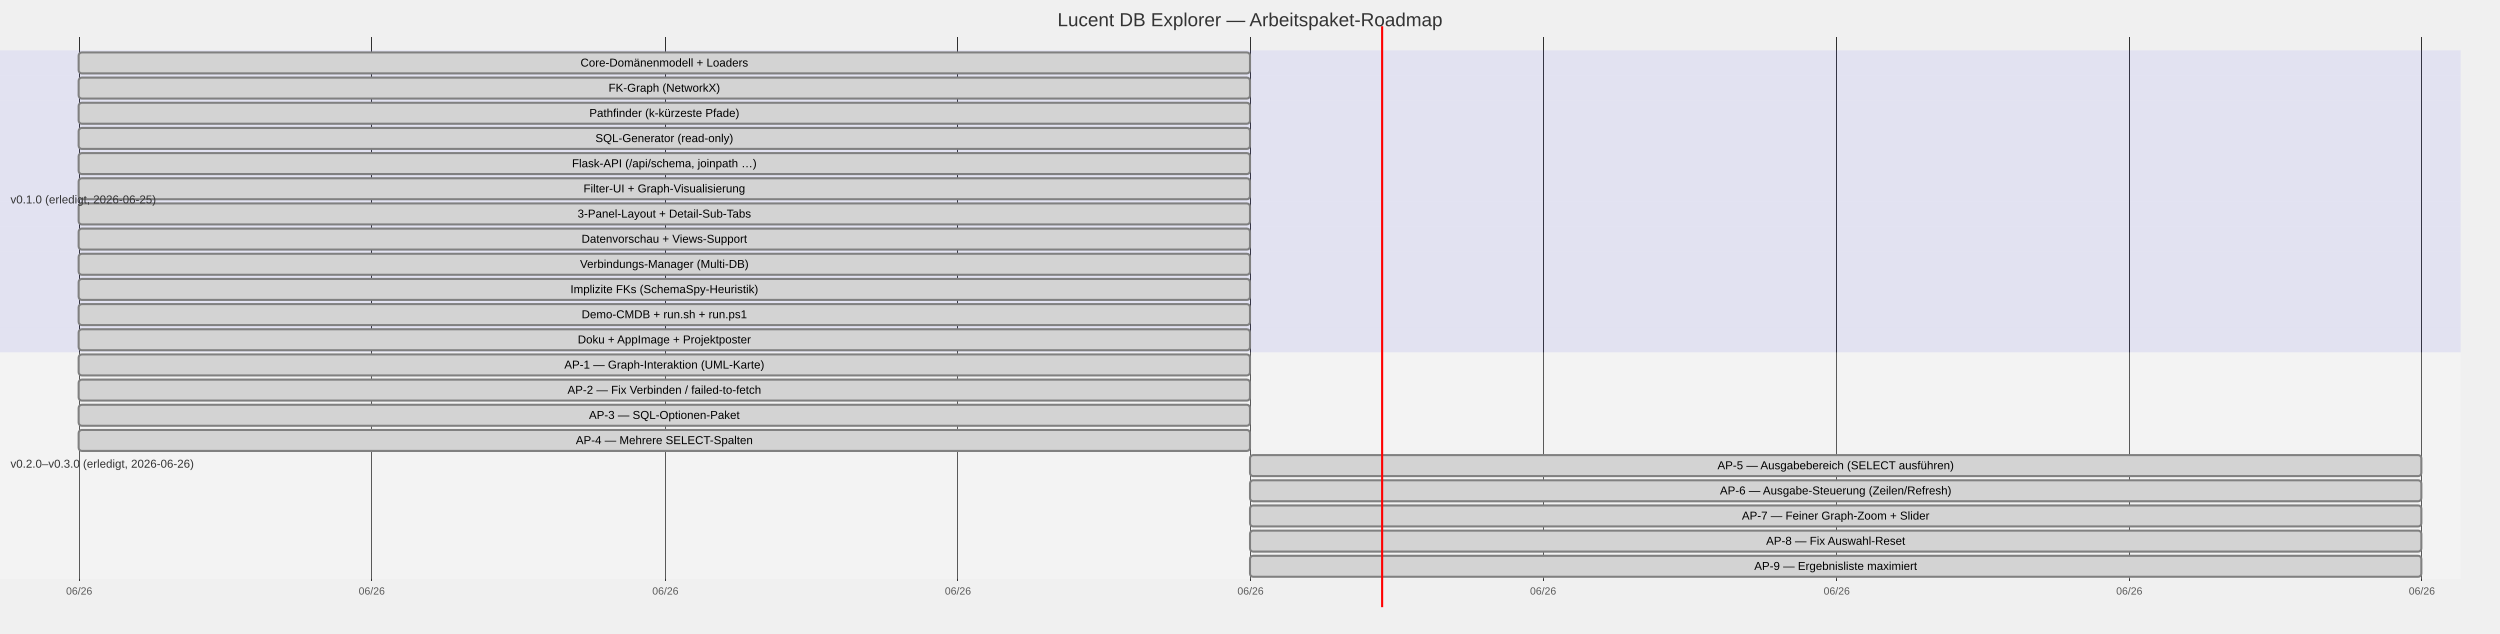
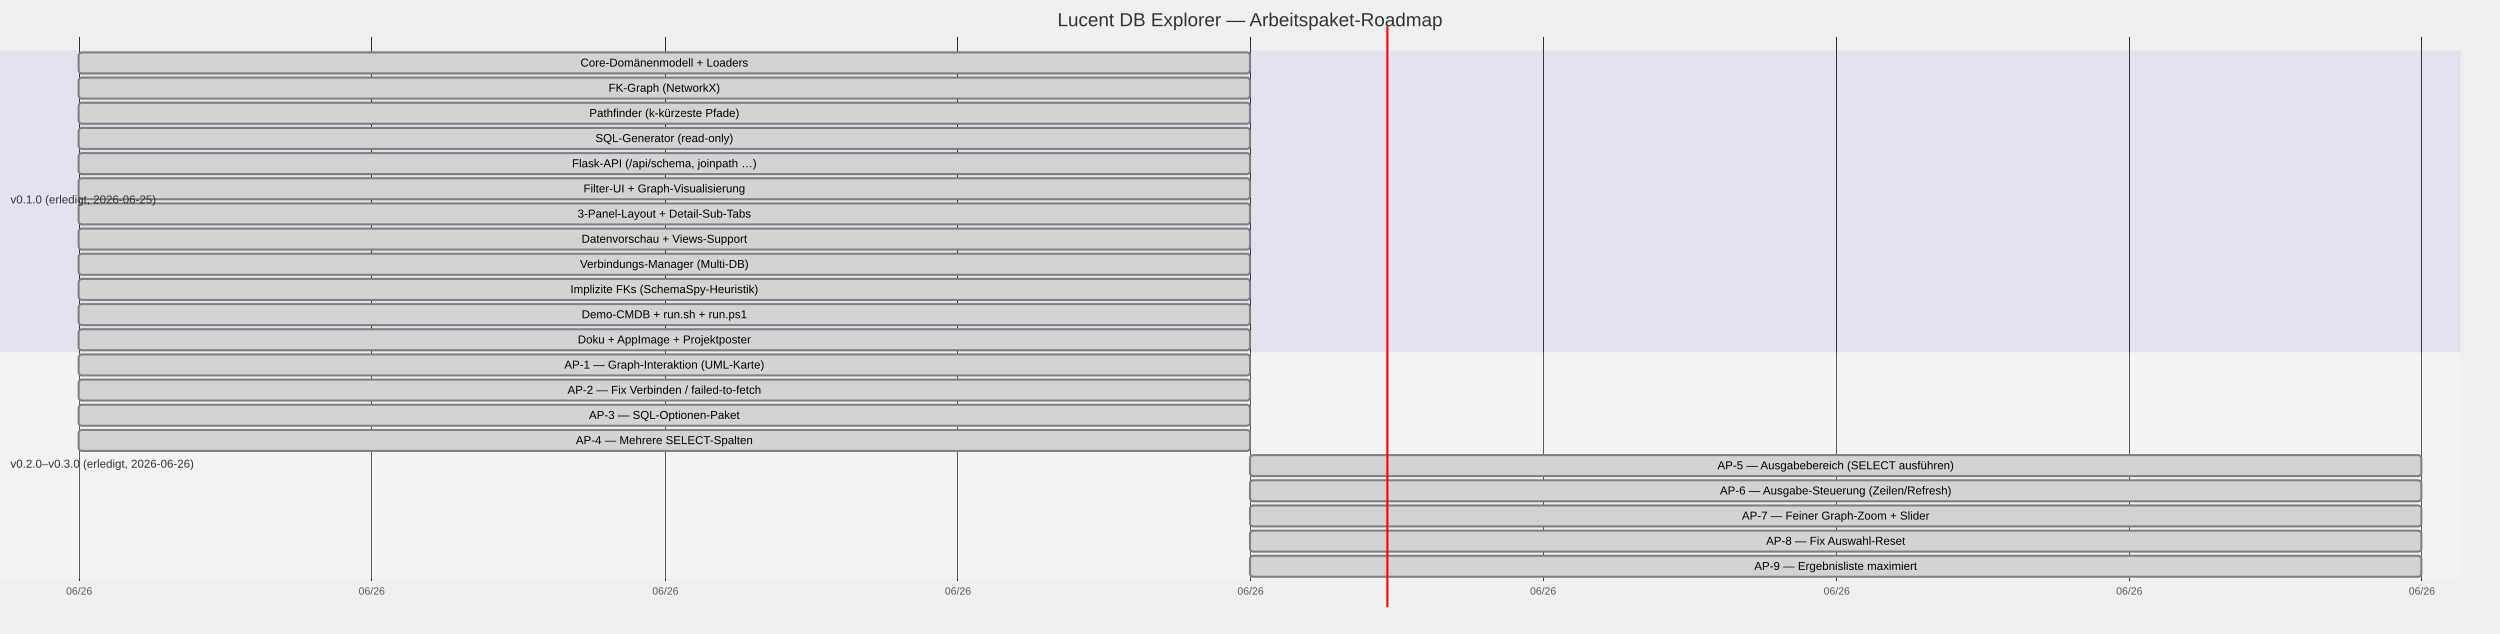
<svg xmlns="http://www.w3.org/2000/svg" id="my-svg" width="2384" viewBox="0 0 2384 604" style="max-width: 2384px; background-color: transparent;" role="graphics-document document" aria-roledescription="gantt">
  <style>#my-svg{font-family:"trebuchet ms",verdana,arial,sans-serif;font-size:16px;fill:#333;}@keyframes edge-animation-frame{from{stroke-dashoffset:0;}}@keyframes dash{to{stroke-dashoffset:0;}}#my-svg .edge-animation-slow{stroke-dasharray:9,5!important;stroke-dashoffset:900;animation:dash 50s linear infinite;stroke-linecap:round;}#my-svg .edge-animation-fast{stroke-dasharray:9,5!important;stroke-dashoffset:900;animation:dash 20s linear infinite;stroke-linecap:round;}#my-svg .error-icon{fill:#552222;}#my-svg .error-text{fill:#552222;stroke:#552222;}#my-svg .edge-thickness-normal{stroke-width:1px;}#my-svg .edge-thickness-thick{stroke-width:3.5px;}#my-svg .edge-pattern-solid{stroke-dasharray:0;}#my-svg .edge-thickness-invisible{stroke-width:0;fill:none;}#my-svg .edge-pattern-dashed{stroke-dasharray:3;}#my-svg .edge-pattern-dotted{stroke-dasharray:2;}#my-svg .marker{fill:#333333;stroke:#333333;}#my-svg .marker.cross{stroke:#333333;}#my-svg svg{font-family:"trebuchet ms",verdana,arial,sans-serif;font-size:16px;}#my-svg p{margin:0;}#my-svg .mermaid-main-font{font-family:"trebuchet ms",verdana,arial,sans-serif;}#my-svg .exclude-range{fill:#eeeeee;}#my-svg .section{stroke:none;opacity:0.2;}#my-svg .section0{fill:rgba(102, 102, 255, 0.49);}#my-svg .section2{fill:#fff400;}#my-svg .section1,#my-svg .section3{fill:white;opacity:0.2;}#my-svg .sectionTitle0{fill:#333;}#my-svg .sectionTitle1{fill:#333;}#my-svg .sectionTitle2{fill:#333;}#my-svg .sectionTitle3{fill:#333;}#my-svg .sectionTitle{text-anchor:start;font-family:"trebuchet ms",verdana,arial,sans-serif;}#my-svg .grid .tick{stroke:lightgrey;opacity:0.8;shape-rendering:crispEdges;}#my-svg .grid .tick text{font-family:"trebuchet ms",verdana,arial,sans-serif;fill:#333;}#my-svg .grid path{stroke-width:0;}#my-svg .today{fill:none;stroke:red;stroke-width:2px;}#my-svg .task{stroke-width:2;}#my-svg .taskText{text-anchor:middle;font-family:"trebuchet ms",verdana,arial,sans-serif;}#my-svg .taskTextOutsideRight{fill:black;text-anchor:start;font-family:"trebuchet ms",verdana,arial,sans-serif;}#my-svg .taskTextOutsideLeft{fill:black;text-anchor:end;}#my-svg .task.clickable{cursor:pointer;}#my-svg .taskText.clickable{cursor:pointer;fill:#003163!important;font-weight:bold;}#my-svg .taskTextOutsideLeft.clickable{cursor:pointer;fill:#003163!important;font-weight:bold;}#my-svg .taskTextOutsideRight.clickable{cursor:pointer;fill:#003163!important;font-weight:bold;}#my-svg .taskText0,#my-svg .taskText1,#my-svg .taskText2,#my-svg .taskText3{fill:white;}#my-svg .task0,#my-svg .task1,#my-svg .task2,#my-svg .task3{fill:#8a90dd;stroke:#534fbc;}#my-svg .taskTextOutside0,#my-svg .taskTextOutside2{fill:black;}#my-svg .taskTextOutside1,#my-svg .taskTextOutside3{fill:black;}#my-svg .active0,#my-svg .active1,#my-svg .active2,#my-svg .active3{fill:#bfc7ff;stroke:#534fbc;}#my-svg .activeText0,#my-svg .activeText1,#my-svg .activeText2,#my-svg .activeText3{fill:black!important;}#my-svg .done0,#my-svg .done1,#my-svg .done2,#my-svg .done3{stroke:grey;fill:lightgrey;stroke-width:2;}#my-svg .doneText0,#my-svg .doneText1,#my-svg .doneText2,#my-svg .doneText3{fill:black!important;}#my-svg .doneText0.taskTextOutsideLeft,#my-svg .doneText0.taskTextOutsideRight,#my-svg .doneText1.taskTextOutsideLeft,#my-svg .doneText1.taskTextOutsideRight,#my-svg .doneText2.taskTextOutsideLeft,#my-svg .doneText2.taskTextOutsideRight,#my-svg .doneText3.taskTextOutsideLeft,#my-svg .doneText3.taskTextOutsideRight{fill:black!important;}#my-svg .crit0,#my-svg .crit1,#my-svg .crit2,#my-svg .crit3{stroke:#ff8888;fill:red;stroke-width:2;}#my-svg .activeCrit0,#my-svg .activeCrit1,#my-svg .activeCrit2,#my-svg .activeCrit3{stroke:#ff8888;fill:#bfc7ff;stroke-width:2;}#my-svg .doneCrit0,#my-svg .doneCrit1,#my-svg .doneCrit2,#my-svg .doneCrit3{stroke:#ff8888;fill:lightgrey;stroke-width:2;cursor:pointer;shape-rendering:crispEdges;}#my-svg .milestone{transform:rotate(45deg) scale(0.8,0.8);}#my-svg .milestoneText{font-style:italic;}#my-svg .doneCritText0,#my-svg .doneCritText1,#my-svg .doneCritText2,#my-svg .doneCritText3{fill:black!important;}#my-svg .doneCritText0.taskTextOutsideLeft,#my-svg .doneCritText0.taskTextOutsideRight,#my-svg .doneCritText1.taskTextOutsideLeft,#my-svg .doneCritText1.taskTextOutsideRight,#my-svg .doneCritText2.taskTextOutsideLeft,#my-svg .doneCritText2.taskTextOutsideRight,#my-svg .doneCritText3.taskTextOutsideLeft,#my-svg .doneCritText3.taskTextOutsideRight{fill:black!important;}#my-svg .vert{stroke:navy;}#my-svg .vertText{font-size:15px;text-anchor:middle;fill:navy!important;}#my-svg .activeCritText0,#my-svg .activeCritText1,#my-svg .activeCritText2,#my-svg .activeCritText3{fill:black!important;}#my-svg .titleText{text-anchor:middle;font-size:18px;fill:#333;font-family:"trebuchet ms",verdana,arial,sans-serif;}#my-svg .node .neo-node{stroke:#9370DB;}#my-svg [data-look="neo"].node rect,#my-svg [data-look="neo"].cluster rect,#my-svg [data-look="neo"].node polygon{stroke:#9370DB;filter:drop-shadow(1px 2px 2px rgba(185, 185, 185, 1));}#my-svg [data-look="neo"].node path{stroke:#9370DB;stroke-width:1px;}#my-svg [data-look="neo"].node .outer-path{filter:drop-shadow(1px 2px 2px rgba(185, 185, 185, 1));}#my-svg [data-look="neo"].node .neo-line path{stroke:#9370DB;filter:none;}#my-svg [data-look="neo"].node circle{stroke:#9370DB;filter:drop-shadow(1px 2px 2px rgba(185, 185, 185, 1));}#my-svg [data-look="neo"].node circle .state-start{fill:#000000;}#my-svg [data-look="neo"].icon-shape .icon{fill:#9370DB;filter:drop-shadow(1px 2px 2px rgba(185, 185, 185, 1));}#my-svg [data-look="neo"].icon-shape .icon-neo path{stroke:#9370DB;filter:drop-shadow(1px 2px 2px rgba(185, 185, 185, 1));}#my-svg :root{--mermaid-font-family:"trebuchet ms",verdana,arial,sans-serif;}</style>
  <g />
  <g class="grid" transform="translate(75, 554)" fill="none" font-size="10" font-family="sans-serif" text-anchor="middle">
    <path class="domain" stroke="currentColor" d="M0.5,-519V0.5H2234.5V-519" />
    <g class="tick" opacity="1" transform="translate(0.5,0)">
      <line stroke="currentColor" y2="-519" />
      <text fill="#000" y="3" dy="1em" stroke="none" font-size="10" style="text-anchor: middle;"> 06/26</text>
    </g>
    <g class="tick" opacity="1" transform="translate(279.5,0)">
      <line stroke="currentColor" y2="-519" />
      <text fill="#000" y="3" dy="1em" stroke="none" font-size="10" style="text-anchor: middle;"> 06/26</text>
    </g>
    <g class="tick" opacity="1" transform="translate(559.5,0)">
      <line stroke="currentColor" y2="-519" />
      <text fill="#000" y="3" dy="1em" stroke="none" font-size="10" style="text-anchor: middle;"> 06/26</text>
    </g>
    <g class="tick" opacity="1" transform="translate(838.5,0)">
      <line stroke="currentColor" y2="-519" />
      <text fill="#000" y="3" dy="1em" stroke="none" font-size="10" style="text-anchor: middle;"> 06/26</text>
    </g>
    <g class="tick" opacity="1" transform="translate(1117.5,0)">
      <line stroke="currentColor" y2="-519" />
      <text fill="#000" y="3" dy="1em" stroke="none" font-size="10" style="text-anchor: middle;"> 06/26</text>
    </g>
    <g class="tick" opacity="1" transform="translate(1396.5,0)">
      <line stroke="currentColor" y2="-519" />
      <text fill="#000" y="3" dy="1em" stroke="none" font-size="10" style="text-anchor: middle;"> 06/26</text>
    </g>
    <g class="tick" opacity="1" transform="translate(1676.5,0)">
      <line stroke="currentColor" y2="-519" />
      <text fill="#000" y="3" dy="1em" stroke="none" font-size="10" style="text-anchor: middle;"> 06/26</text>
    </g>
    <g class="tick" opacity="1" transform="translate(1955.5,0)">
      <line stroke="currentColor" y2="-519" />
      <text fill="#000" y="3" dy="1em" stroke="none" font-size="10" style="text-anchor: middle;"> 06/26</text>
    </g>
    <g class="tick" opacity="1" transform="translate(2234.5,0)">
      <line stroke="currentColor" y2="-519" />
      <text fill="#000" y="3" dy="1em" stroke="none" font-size="10" style="text-anchor: middle;"> 06/26</text>
    </g>
  </g>
  <g>
    <rect x="0" y="48" width="2346.5" height="24" class="section section0" />
    <rect x="0" y="72" width="2346.5" height="24" class="section section0" />
    <rect x="0" y="96" width="2346.5" height="24" class="section section0" />
    <rect x="0" y="120" width="2346.5" height="24" class="section section0" />
    <rect x="0" y="144" width="2346.5" height="24" class="section section0" />
    <rect x="0" y="168" width="2346.5" height="24" class="section section0" />
    <rect x="0" y="192" width="2346.5" height="24" class="section section0" />
    <rect x="0" y="216" width="2346.5" height="24" class="section section0" />
    <rect x="0" y="240" width="2346.5" height="24" class="section section0" />
    <rect x="0" y="264" width="2346.5" height="24" class="section section0" />
    <rect x="0" y="288" width="2346.5" height="24" class="section section0" />
    <rect x="0" y="312" width="2346.5" height="24" class="section section0" />
    <rect x="0" y="336" width="2346.5" height="24" class="section section1" />
    <rect x="0" y="360" width="2346.5" height="24" class="section section1" />
    <rect x="0" y="384" width="2346.5" height="24" class="section section1" />
    <rect x="0" y="408" width="2346.5" height="24" class="section section1" />
    <rect x="0" y="432" width="2346.5" height="24" class="section section1" />
    <rect x="0" y="456" width="2346.5" height="24" class="section section1" />
    <rect x="0" y="480" width="2346.5" height="24" class="section section1" />
    <rect x="0" y="504" width="2346.5" height="24" class="section section1" />
    <rect x="0" y="528" width="2346.5" height="24" class="section section1" />
  </g>
  <g>
    <rect id="my-svg-d1" rx="3" ry="3" x="75" y="50" width="1117" height="20" transform-origin="633.5px 60px" class="task done0" />
    <rect id="my-svg-d2" rx="3" ry="3" x="75" y="74" width="1117" height="20" transform-origin="633.5px 84px" class="task done0" />
    <rect id="my-svg-d3" rx="3" ry="3" x="75" y="98" width="1117" height="20" transform-origin="633.5px 108px" class="task done0" />
    <rect id="my-svg-d4" rx="3" ry="3" x="75" y="122" width="1117" height="20" transform-origin="633.5px 132px" class="task done0" />
    <rect id="my-svg-d5" rx="3" ry="3" x="75" y="146" width="1117" height="20" transform-origin="633.5px 156px" class="task done0" />
    <rect id="my-svg-d6" rx="3" ry="3" x="75" y="170" width="1117" height="20" transform-origin="633.5px 180px" class="task done0" />
    <rect id="my-svg-d7" rx="3" ry="3" x="75" y="194" width="1117" height="20" transform-origin="633.5px 204px" class="task done0" />
    <rect id="my-svg-d8" rx="3" ry="3" x="75" y="218" width="1117" height="20" transform-origin="633.5px 228px" class="task done0" />
    <rect id="my-svg-d9" rx="3" ry="3" x="75" y="242" width="1117" height="20" transform-origin="633.5px 252px" class="task done0" />
    <rect id="my-svg-d10" rx="3" ry="3" x="75" y="266" width="1117" height="20" transform-origin="633.5px 276px" class="task done0" />
    <rect id="my-svg-d11" rx="3" ry="3" x="75" y="290" width="1117" height="20" transform-origin="633.5px 300px" class="task done0" />
    <rect id="my-svg-d12" rx="3" ry="3" x="75" y="314" width="1117" height="20" transform-origin="633.5px 324px" class="task done0" />
    <rect id="my-svg-a1" rx="3" ry="3" x="75" y="338" width="1117" height="20" transform-origin="633.5px 348px" class="task done1" />
    <rect id="my-svg-a2" rx="3" ry="3" x="75" y="362" width="1117" height="20" transform-origin="633.5px 372px" class="task done1" />
    <rect id="my-svg-a3" rx="3" ry="3" x="75" y="386" width="1117" height="20" transform-origin="633.5px 396px" class="task done1" />
    <rect id="my-svg-a4" rx="3" ry="3" x="75" y="410" width="1117" height="20" transform-origin="633.5px 420px" class="task done1" />
    <rect id="my-svg-a5" rx="3" ry="3" x="1192" y="434" width="1117" height="20" transform-origin="1750.5px 444px" class="task done1" />
    <rect id="my-svg-a6" rx="3" ry="3" x="1192" y="458" width="1117" height="20" transform-origin="1750.5px 468px" class="task done1" />
    <rect id="my-svg-a7" rx="3" ry="3" x="1192" y="482" width="1117" height="20" transform-origin="1750.5px 492px" class="task done1" />
    <rect id="my-svg-a8" rx="3" ry="3" x="1192" y="506" width="1117" height="20" transform-origin="1750.5px 516px" class="task done1" />
    <rect id="my-svg-a9" rx="3" ry="3" x="1192" y="530" width="1117" height="20" transform-origin="1750.5px 540px" class="task done1" />
    <text id="my-svg-d1-text" font-size="11" x="633.5" y="63.5" class="taskText taskText0  doneText0 width-157.0771484375">Core-Domänenmodell + Loaders          </text>
    <text id="my-svg-d2-text" font-size="11" x="633.5" y="87.5" class="taskText taskText0  doneText0 width-104.59375">FK-Graph (NetworkX)                   </text>
    <text id="my-svg-d3-text" font-size="11" x="633.5" y="111.5" class="taskText taskText0  doneText0 width-145.65625">Pathfinder (k-kürzeste Pfade)         </text>
    <text id="my-svg-d4-text" font-size="11" x="633.5" y="135.5" class="taskText taskText0  doneText0 width-130.578125">SQL-Generator (read-only)             </text>
    <text id="my-svg-d5-text" font-size="11" x="633.5" y="159.5" class="taskText taskText0  doneText0 width-179.421875">Flask-API (/api/schema, joinpath …)   </text>
    <text id="my-svg-d6-text" font-size="11" x="633.5" y="183.5" class="taskText taskText0  doneText0 width-154.99951171875">Filter-UI + Graph-Visualisierung      </text>
    <text id="my-svg-d7-text" font-size="11" x="633.5" y="207.5" class="taskText taskText0  doneText0 width-162.6416015625">3-Panel-Layout + Detail-Sub-Tabs      </text>
    <text id="my-svg-d8-text" font-size="11" x="633.5" y="231.5" class="taskText taskText0  doneText0 width-155.369140625">Datenvorschau + Views-Support         </text>
    <text id="my-svg-d9-text" font-size="11" x="633.5" y="255.5" class="taskText taskText0  doneText0 width-157.59375">Verbindungs-Manager (Multi-DB)        </text>
    <text id="my-svg-d10-text" font-size="11" x="633.5" y="279.5" class="taskText taskText0  doneText0 width-177.34375">Implizite FKs (SchemaSpy-Heuristik)   </text>
    <text id="my-svg-d11-text" font-size="11" x="633.5" y="303.5" class="taskText taskText0  doneText0 width-151.453125">Demo-CMDB + run.sh + run.ps1          </text>
    <text id="my-svg-d12-text" font-size="11" x="633.5" y="327.5" class="taskText taskText0  doneText0 width-164.21533203125">Doku + AppImage + Projektposter       </text>
    <text id="my-svg-a1-text" font-size="11" x="633.5" y="351.5" class="taskText taskText1  doneText1 width-187.953125">AP-1 — Graph-Interaktion (UML-Karte)        </text>
    <text id="my-svg-a2-text" font-size="11" x="633.5" y="375.5" class="taskText taskText1  doneText1 width-189.296875">AP-2 — Fix Verbinden / failed-to-fetch      </text>
    <text id="my-svg-a3-text" font-size="11" x="633.5" y="399.5" class="taskText taskText1  doneText1 width-136.41455078125">AP-3 — SQL-Optionen-Paket                   </text>
    <text id="my-svg-a4-text" font-size="11" x="633.5" y="423.5" class="taskText taskText1  doneText1 width-156.21875">AP-4 — Mehrere SELECT-Spalten               </text>
    <text id="my-svg-a5-text" font-size="11" x="1750.5" y="447.5" class="taskText taskText1  doneText1 width-212.640625">AP-5 — Ausgabebereich (SELECT ausführen)    </text>
    <text id="my-svg-a6-text" font-size="11" x="1750.5" y="471.5" class="taskText taskText1  doneText1 width-214.796875">AP-6 — Ausgabe-Steuerung (Zeilen/Refresh)   </text>
    <text id="my-svg-a7-text" font-size="11" x="1750.5" y="495.5" class="taskText taskText1  doneText1 width-173.501953125">AP-7 — Feiner Graph-Zoom + Slider           </text>
    <text id="my-svg-a8-text" font-size="11" x="1750.5" y="519.5" class="taskText taskText1  doneText1 width-125.8818359375">AP-8 — Fix Auswahl-Reset                    </text>
    <text id="my-svg-a9-text" font-size="11" x="1750.5" y="543.5" class="taskText taskText1  doneText1 width-154.16064453125">AP-9 — Ergebnisliste maximiert              </text>
  </g>
  <g>
    <text dy="0em" x="10" y="194" font-size="11" class="sectionTitle sectionTitle0">
      <tspan alignment-baseline="central" x="10">v0.1.0 (erledigt, 2026-06-25)</tspan>
    </text>
    <text dy="0em" x="10" y="446" font-size="11" class="sectionTitle sectionTitle1">
      <tspan alignment-baseline="central" x="10">v0.2.0–v0.3.0 (erledigt, 2026-06-26)</tspan>
    </text>
  </g>
  <g class="today">
-     <line x1="1318" x2="1318" y1="25" y2="579" class="today" />
+     <line x1="1323" x2="1323" y1="25" y2="579" class="today" />
  </g>
  <text x="1192" y="25" class="titleText">Lucent DB Explorer — Arbeitspaket-Roadmap</text>
</svg>
